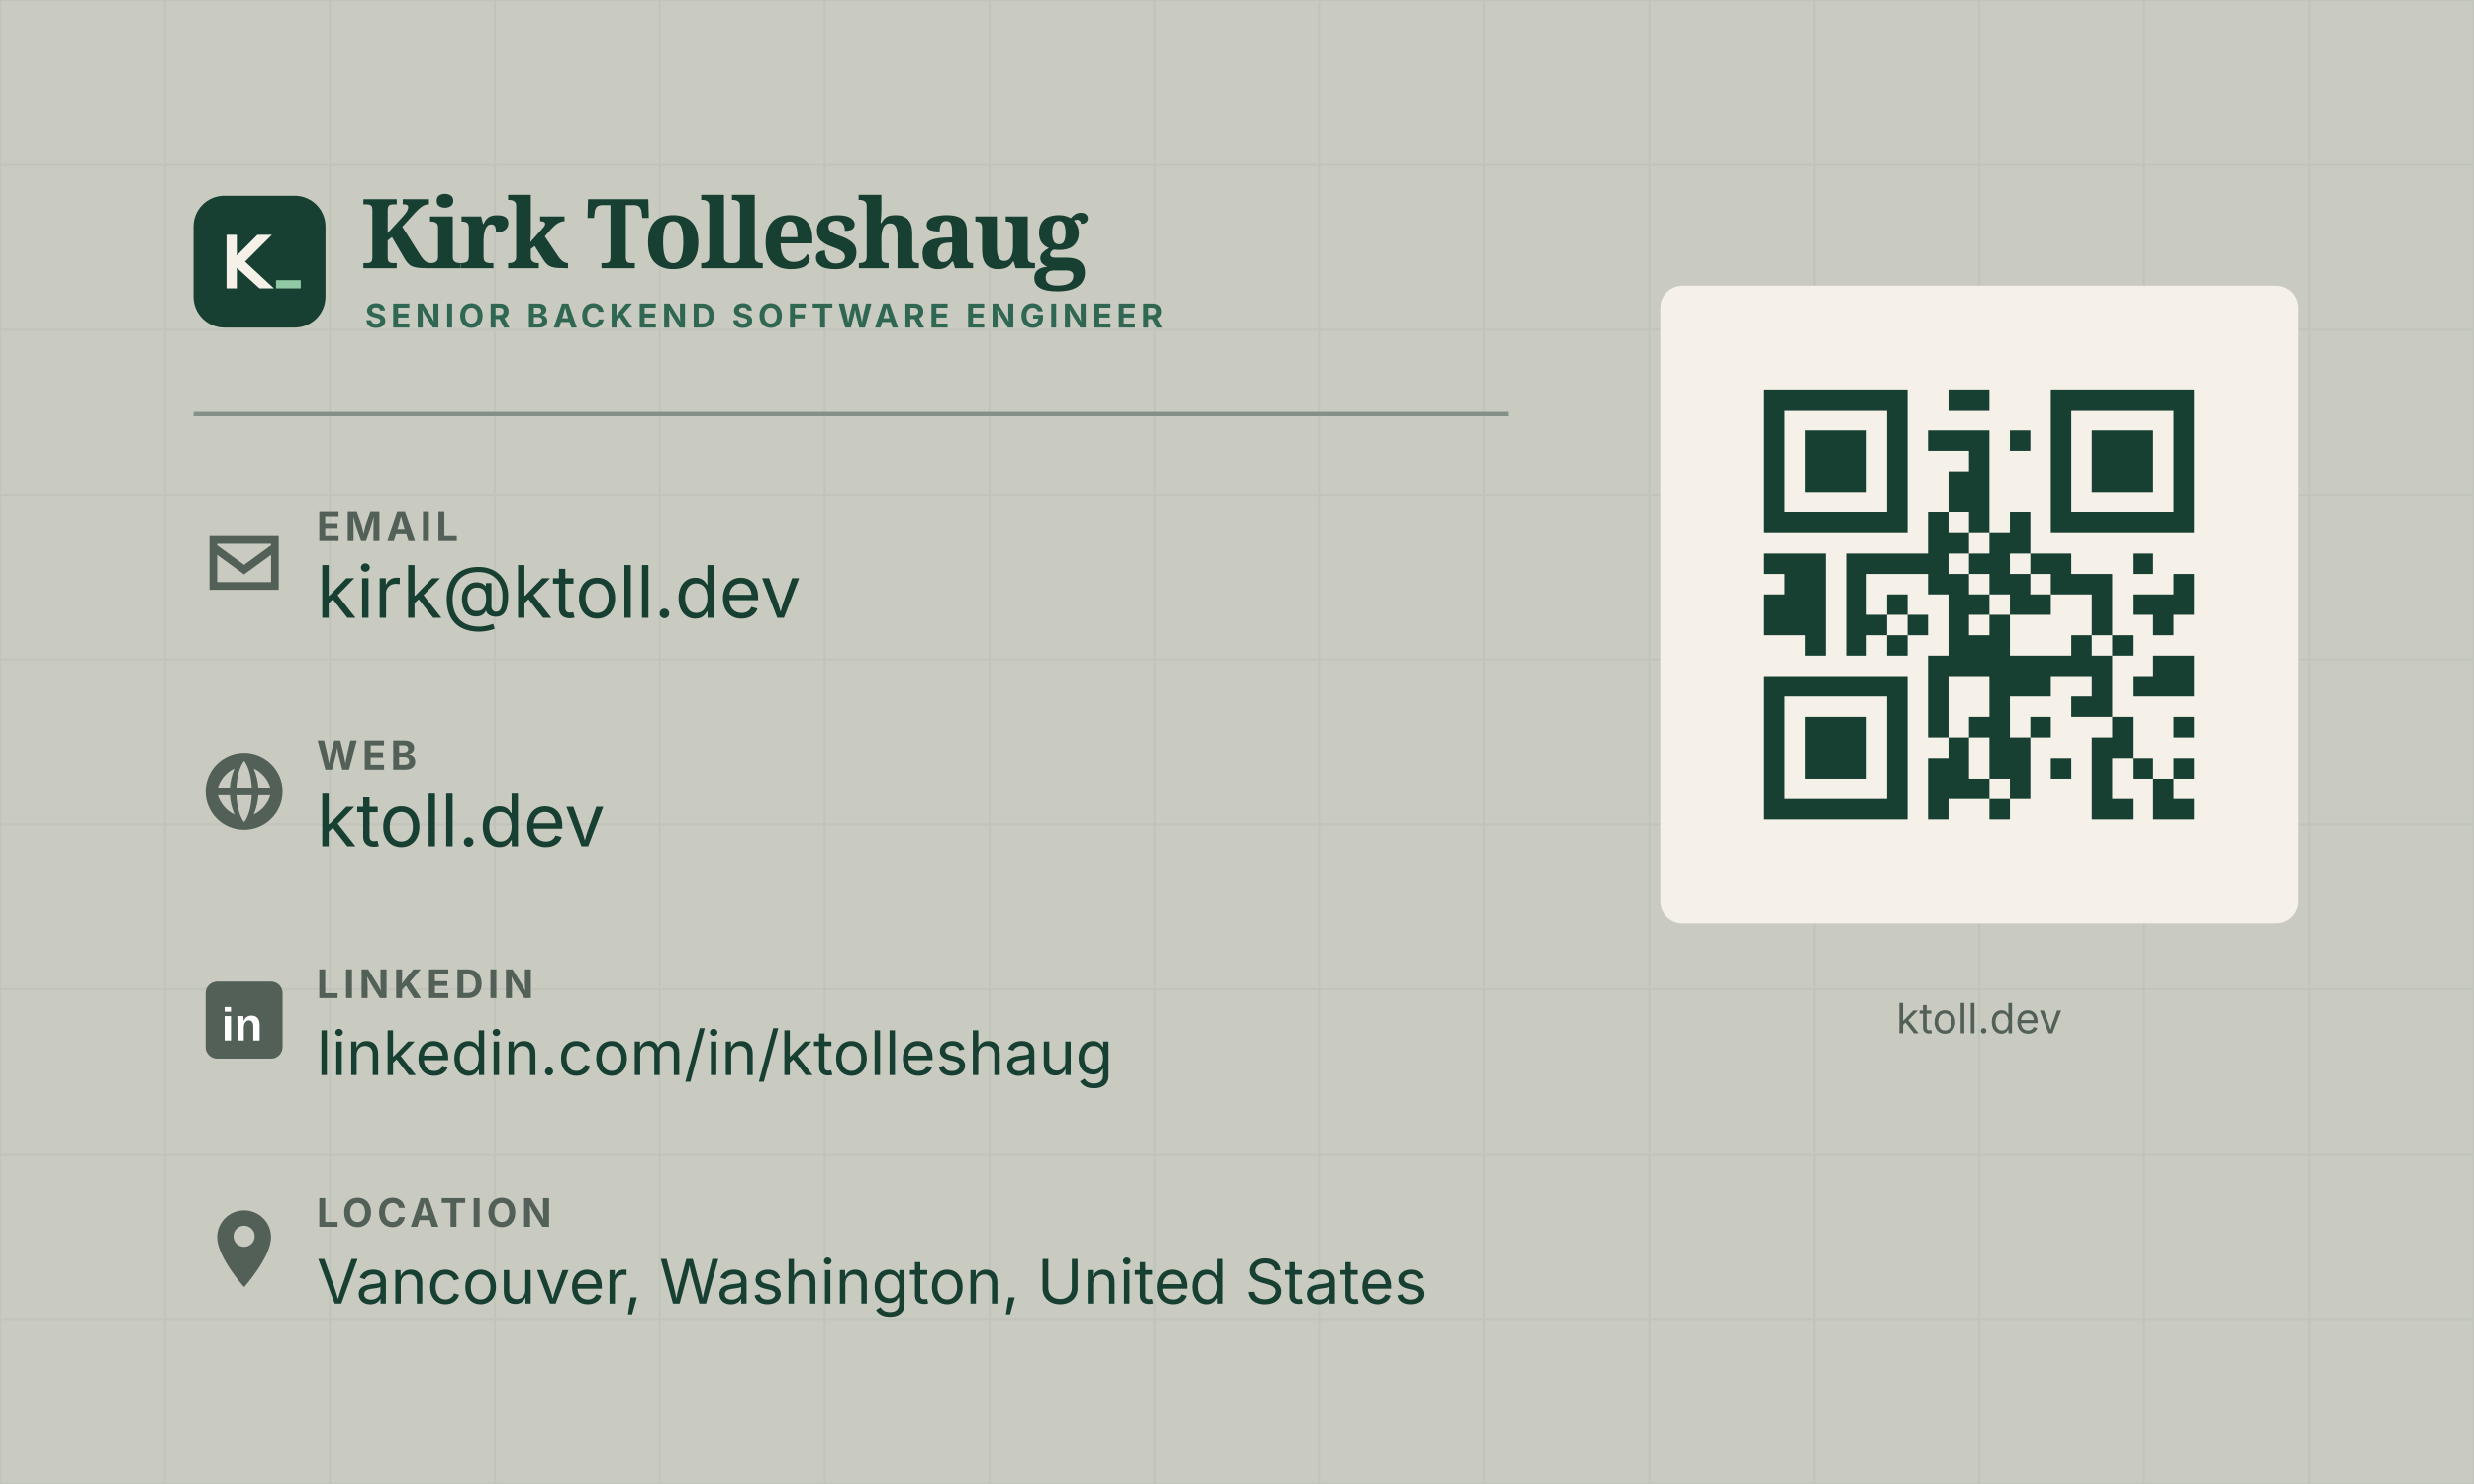
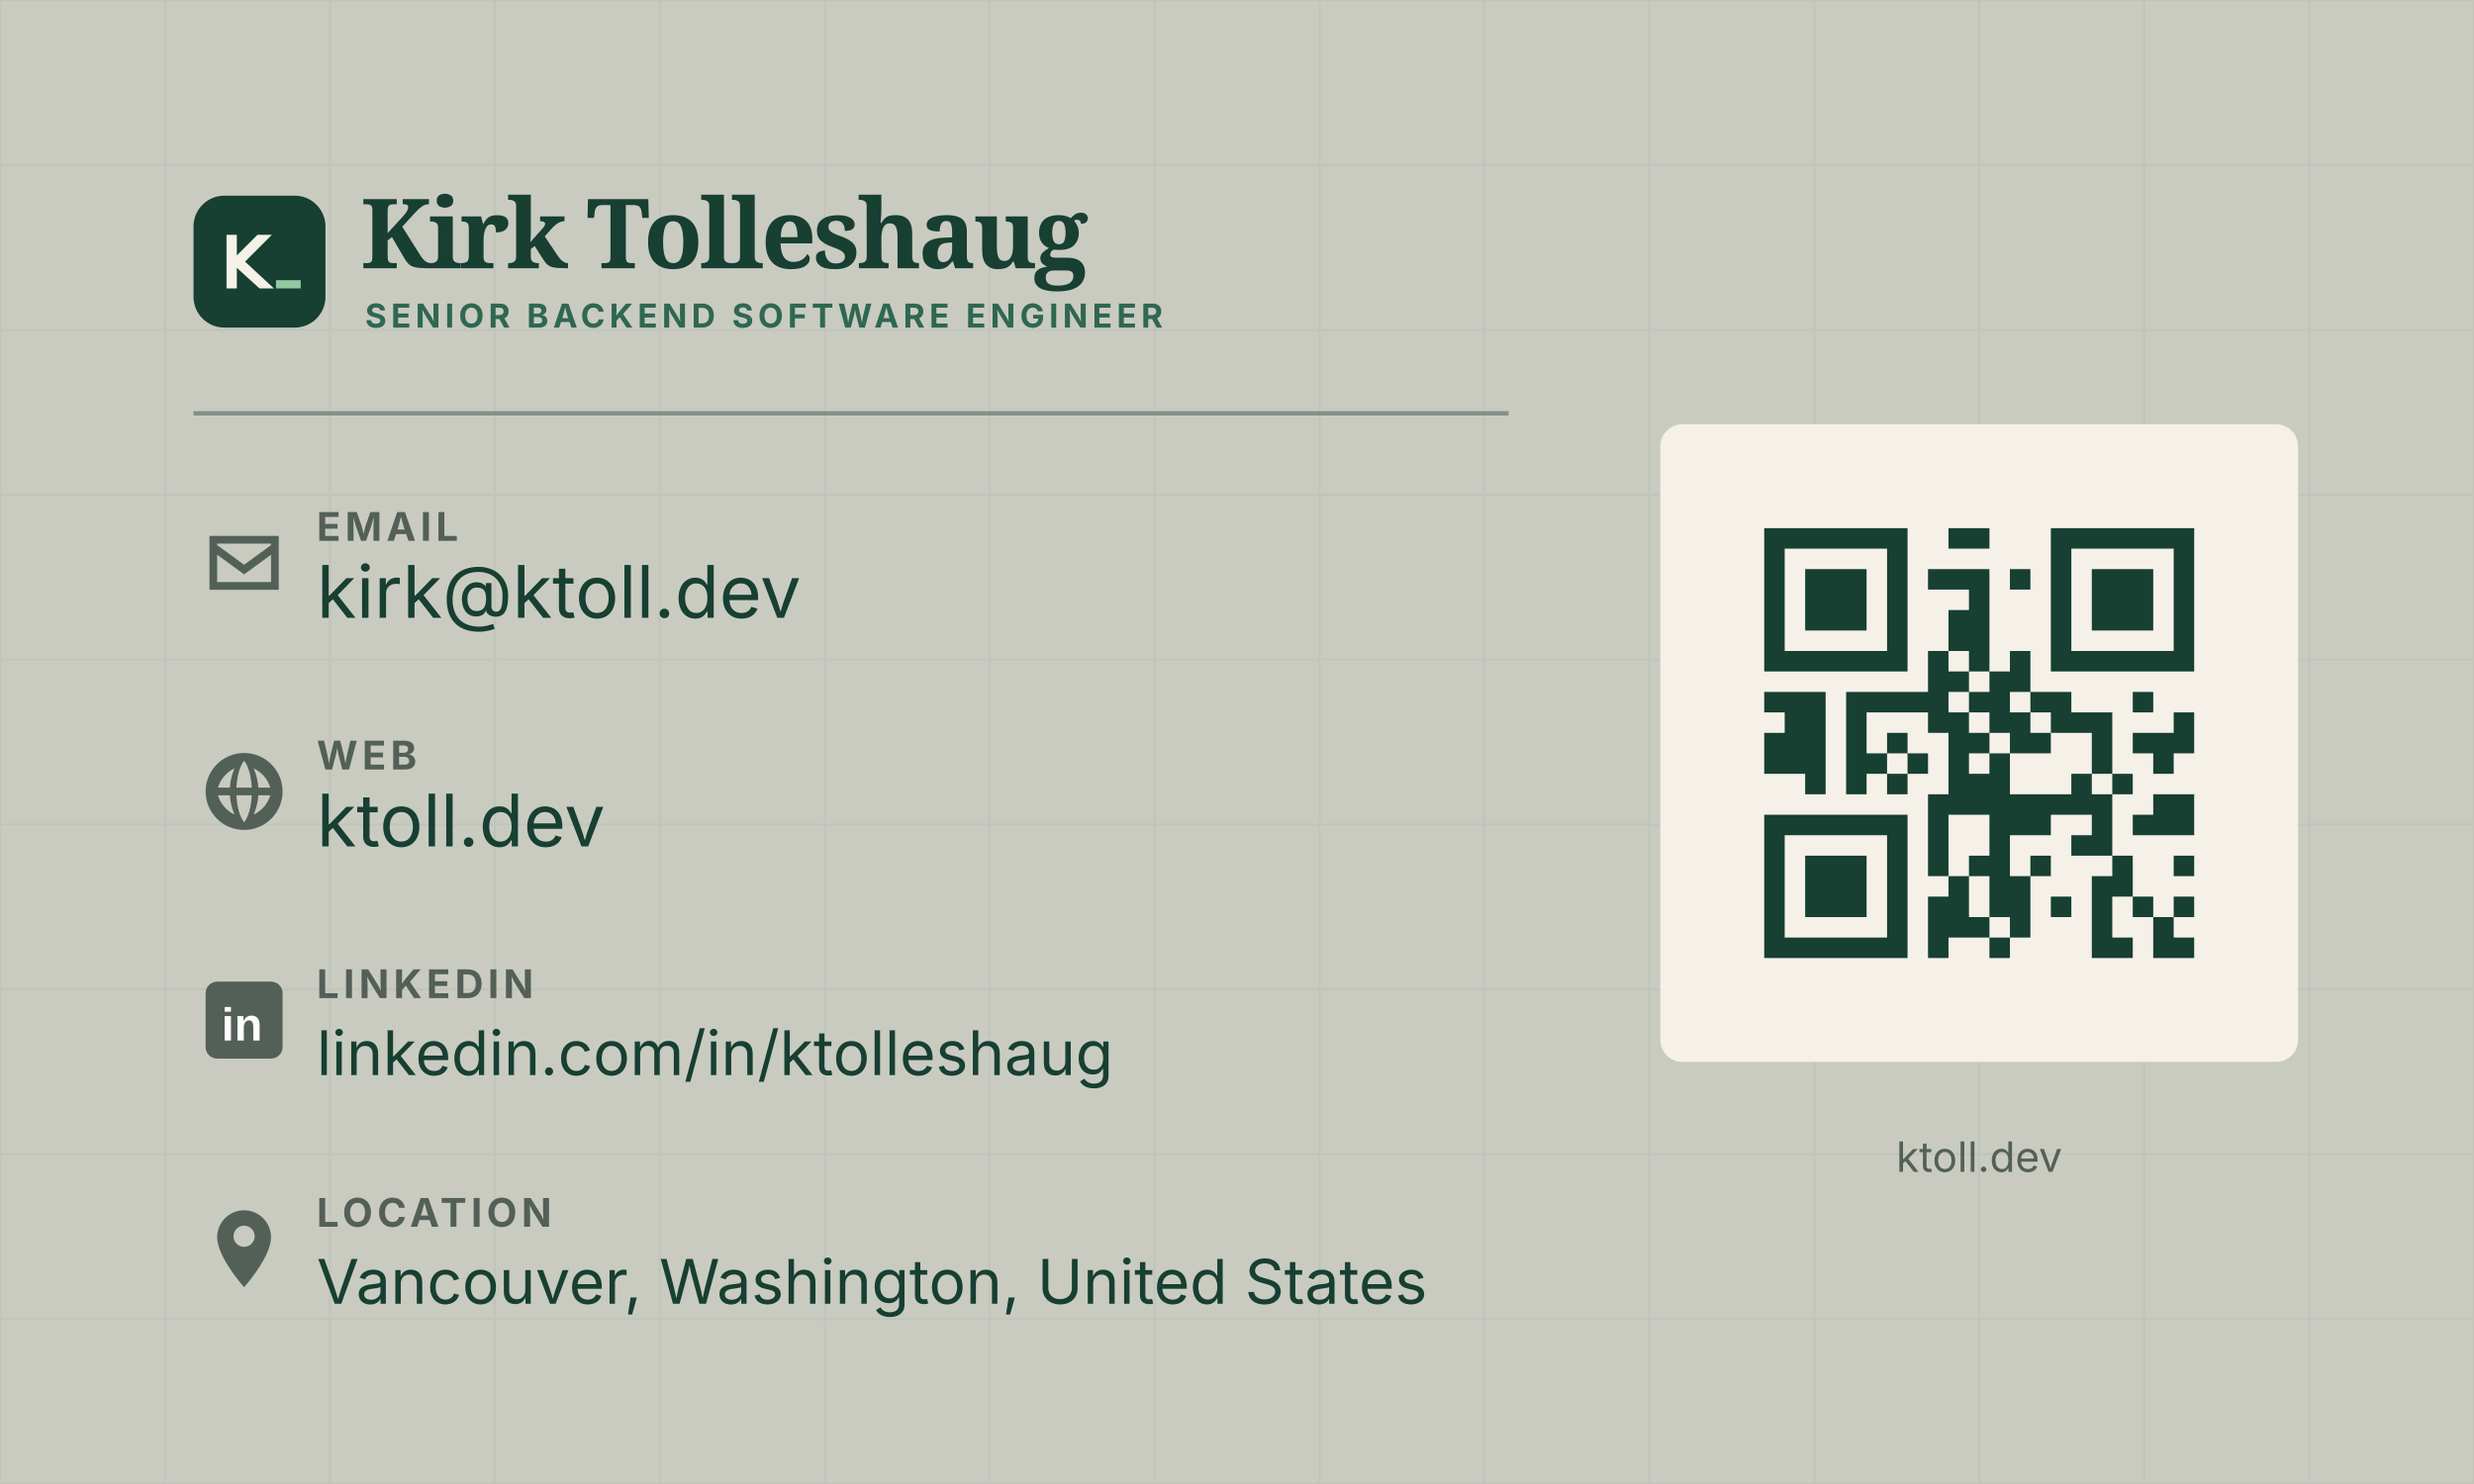
<svg xmlns="http://www.w3.org/2000/svg" width="3.75in" height="2.25in" viewBox="0 0 1125 675" role="img" aria-labelledby="title description">
  <rect width="1125" height="675" fill="#c9cbc1" />
  <path d="M0 0h1125v675H0zM0 75h1125M0 150h1125M0 225h1125M0 300h1125M0 375h1125M0 450h1125M0 525h1125M0 600h1125M75 0v675M150 0v675M225 0v675M300 0v675M375 0v675M450 0v675M525 0v675M600 0v675M675 0v675M750 0v675M825 0v675M900 0v675M975 0v675M1050 0v675" fill="none" stroke="#173f32" stroke-opacity=".045" stroke-width="1" />
  <g transform="translate(88 89)">
    <rect width="60" height="60" rx="14" fill="#173f32" />
    <g transform="scale(.9375)">
      <path fill="#f5f1e8" d="M16 19h5v10l10-10h7L25 32l14 13h-7L21 35v10h-5z" />
      <path fill="#91c9a5" d="M40 41h12v4H40z" />
    </g>
  </g>
  <text x="164" y="122" fill="#173f32" font-family="Iowan Old Style, Baskerville, Georgia, serif" font-size="44" font-weight="700" letter-spacing="-1.5">Kirk Tolleshaug</text>
  <text x="166" y="149" fill="#2f6752" font-family="Inter, Avenir, Segoe UI, sans-serif" font-size="15" font-weight="700" letter-spacing="2">SENIOR BACKEND SOFTWARE ENGINEER</text>
  <path d="M88 188h598" stroke="#849188" stroke-width="2" />
  <g transform="translate(90 235) scale(1.75)">
    <path fill="#536058" d="M3 5h18v14H3V5Zm2 2v.4l7 5.1 7-5.1V7H5Zm14 10v-7.1l-7 5.1-7-5.1V17h14Z" />
  </g>
  <text x="144" y="246" fill="#536058" font-family="Inter, Avenir, Segoe UI, sans-serif" font-size="18" font-weight="700" letter-spacing="2">EMAIL</text>
  <text x="144" y="281" fill="#173f32" font-family="Inter, Avenir, Segoe UI, sans-serif" font-size="33">kirk@ktoll.dev</text>
  <g transform="translate(90 339) scale(1.75)">
    <path fill="#536058" d="M12 2a10 10 0 1 0 0 20 10 10 0 0 0 0-20Zm6.8 9h-3.1a15.5 15.5 0 0 0-1.2-5A8.1 8.1 0 0 1 18.8 11ZM12 4c1 1.3 1.8 3.5 2 7h-4c.2-3.5 1-5.7 2-7ZM9.5 6a15.5 15.5 0 0 0-1.2 5H5.2A8.1 8.1 0 0 1 9.5 6ZM5.2 13h3.1a15.5 15.5 0 0 0 1.2 5 8.1 8.1 0 0 1-4.3-5Zm6.8 7c-1-1.3-1.8-3.5-2-7h4c-.2 3.5-1 5.7-2 7Zm2.5-2a15.5 15.5 0 0 0 1.2-5h3.1a8.1 8.1 0 0 1-4.3 5Z" />
  </g>
  <text x="144" y="350" fill="#536058" font-family="Inter, Avenir, Segoe UI, sans-serif" font-size="18" font-weight="700" letter-spacing="2">WEB</text>
  <text x="144" y="385" fill="#173f32" font-family="Inter, Avenir, Segoe UI, sans-serif" font-size="33">ktoll.dev</text>
  <g transform="translate(90 443) scale(1.75)">
    <rect width="20" height="20" x="2" y="2" rx="3" fill="#536058" />
    <text x="6.1" y="17.3" fill="#fff" font-family="Arial, sans-serif" font-size="12" font-weight="700">in</text>
  </g>
  <text x="144" y="454" fill="#536058" font-family="Inter, Avenir, Segoe UI, sans-serif" font-size="18" font-weight="700" letter-spacing="2">LINKEDIN</text>
  <text x="144" y="489" fill="#173f32" font-family="Inter, Avenir, Segoe UI, sans-serif" font-size="28">linkedin.com/in/ktolleshaug</text>
  <g transform="translate(90 547) scale(1.75)">
    <path fill="#536058" d="M12 2a7 7 0 0 0-7 7c0 5.2 7 13 7 13s7-7.8 7-13a7 7 0 0 0-7-7Zm0 9.5A2.5 2.5 0 1 1 12 6a2.5 2.5 0 0 1 0 5.5Z" />
  </g>
  <text x="144" y="558" fill="#536058" font-family="Inter, Avenir, Segoe UI, sans-serif" font-size="18" font-weight="700" letter-spacing="2">LOCATION</text>
  <text x="144" y="593" fill="#173f32" font-family="Inter, Avenir, Segoe UI, sans-serif" font-size="28">Vancouver, Washington, United States</text>
-   <rect x="755" y="130" width="290" height="290" rx="10" fill="#f5f1e8" />
-   <g transform="translate(765 140) scale(9.310345)" aria-label="QR code for https://ktoll.dev">
+   <rect x="755" y="193" width="290" height="290" rx="10" fill="#f5f1e8" />
+   <g transform="translate(765 203) scale(9.310345)" aria-label="QR code for https://ktoll.dev">
    <path fill="#173f32" d="M4 4h1v1h-1zM5 4h1v1h-1zM6 4h1v1h-1zM7 4h1v1h-1zM8 4h1v1h-1zM9 4h1v1h-1zM10 4h1v1h-1zM13 4h1v1h-1zM14 4h1v1h-1zM18 4h1v1h-1zM19 4h1v1h-1zM20 4h1v1h-1zM21 4h1v1h-1zM22 4h1v1h-1zM23 4h1v1h-1zM24 4h1v1h-1zM4 5h1v1h-1zM10 5h1v1h-1zM18 5h1v1h-1zM24 5h1v1h-1zM4 6h1v1h-1zM6 6h1v1h-1zM7 6h1v1h-1zM8 6h1v1h-1zM10 6h1v1h-1zM12 6h1v1h-1zM13 6h1v1h-1zM14 6h1v1h-1zM16 6h1v1h-1zM18 6h1v1h-1zM20 6h1v1h-1zM21 6h1v1h-1zM22 6h1v1h-1zM24 6h1v1h-1zM4 7h1v1h-1zM6 7h1v1h-1zM7 7h1v1h-1zM8 7h1v1h-1zM10 7h1v1h-1zM14 7h1v1h-1zM18 7h1v1h-1zM20 7h1v1h-1zM21 7h1v1h-1zM22 7h1v1h-1zM24 7h1v1h-1zM4 8h1v1h-1zM6 8h1v1h-1zM7 8h1v1h-1zM8 8h1v1h-1zM10 8h1v1h-1zM13 8h1v1h-1zM14 8h1v1h-1zM18 8h1v1h-1zM20 8h1v1h-1zM21 8h1v1h-1zM22 8h1v1h-1zM24 8h1v1h-1zM4 9h1v1h-1zM10 9h1v1h-1zM13 9h1v1h-1zM14 9h1v1h-1zM18 9h1v1h-1zM24 9h1v1h-1zM4 10h1v1h-1zM5 10h1v1h-1zM6 10h1v1h-1zM7 10h1v1h-1zM8 10h1v1h-1zM9 10h1v1h-1zM10 10h1v1h-1zM12 10h1v1h-1zM14 10h1v1h-1zM16 10h1v1h-1zM18 10h1v1h-1zM19 10h1v1h-1zM20 10h1v1h-1zM21 10h1v1h-1zM22 10h1v1h-1zM23 10h1v1h-1zM24 10h1v1h-1zM12 11h1v1h-1zM13 11h1v1h-1zM15 11h1v1h-1zM16 11h1v1h-1zM4 12h1v1h-1zM5 12h1v1h-1zM6 12h1v1h-1zM8 12h1v1h-1zM9 12h1v1h-1zM10 12h1v1h-1zM11 12h1v1h-1zM12 12h1v1h-1zM14 12h1v1h-1zM15 12h1v1h-1zM17 12h1v1h-1zM18 12h1v1h-1zM22 12h1v1h-1zM5 13h1v1h-1zM6 13h1v1h-1zM8 13h1v1h-1zM12 13h1v1h-1zM13 13h1v1h-1zM15 13h1v1h-1zM16 13h1v1h-1zM18 13h1v1h-1zM19 13h1v1h-1zM20 13h1v1h-1zM24 13h1v1h-1zM4 14h1v1h-1zM5 14h1v1h-1zM6 14h1v1h-1zM8 14h1v1h-1zM10 14h1v1h-1zM13 14h1v1h-1zM14 14h1v1h-1zM16 14h1v1h-1zM17 14h1v1h-1zM20 14h1v1h-1zM22 14h1v1h-1zM23 14h1v1h-1zM24 14h1v1h-1zM4 15h1v1h-1zM5 15h1v1h-1zM6 15h1v1h-1zM8 15h1v1h-1zM9 15h1v1h-1zM11 15h1v1h-1zM13 15h1v1h-1zM15 15h1v1h-1zM20 15h1v1h-1zM23 15h1v1h-1zM6 16h1v1h-1zM8 16h1v1h-1zM10 16h1v1h-1zM13 16h1v1h-1zM14 16h1v1h-1zM15 16h1v1h-1zM19 16h1v1h-1zM21 16h1v1h-1zM12 17h1v1h-1zM13 17h1v1h-1zM14 17h1v1h-1zM15 17h1v1h-1zM16 17h1v1h-1zM17 17h1v1h-1zM18 17h1v1h-1zM19 17h1v1h-1zM20 17h1v1h-1zM23 17h1v1h-1zM24 17h1v1h-1zM4 18h1v1h-1zM5 18h1v1h-1zM6 18h1v1h-1zM7 18h1v1h-1zM8 18h1v1h-1zM9 18h1v1h-1zM10 18h1v1h-1zM12 18h1v1h-1zM15 18h1v1h-1zM16 18h1v1h-1zM17 18h1v1h-1zM20 18h1v1h-1zM22 18h1v1h-1zM23 18h1v1h-1zM24 18h1v1h-1zM4 19h1v1h-1zM10 19h1v1h-1zM12 19h1v1h-1zM15 19h1v1h-1zM19 19h1v1h-1zM20 19h1v1h-1zM4 20h1v1h-1zM6 20h1v1h-1zM7 20h1v1h-1zM8 20h1v1h-1zM10 20h1v1h-1zM12 20h1v1h-1zM14 20h1v1h-1zM15 20h1v1h-1zM17 20h1v1h-1zM21 20h1v1h-1zM24 20h1v1h-1zM4 21h1v1h-1zM6 21h1v1h-1zM7 21h1v1h-1zM8 21h1v1h-1zM10 21h1v1h-1zM13 21h1v1h-1zM15 21h1v1h-1zM16 21h1v1h-1zM20 21h1v1h-1zM21 21h1v1h-1zM4 22h1v1h-1zM6 22h1v1h-1zM7 22h1v1h-1zM8 22h1v1h-1zM10 22h1v1h-1zM12 22h1v1h-1zM13 22h1v1h-1zM15 22h1v1h-1zM16 22h1v1h-1zM18 22h1v1h-1zM20 22h1v1h-1zM22 22h1v1h-1zM24 22h1v1h-1zM4 23h1v1h-1zM10 23h1v1h-1zM12 23h1v1h-1zM13 23h1v1h-1zM14 23h1v1h-1zM16 23h1v1h-1zM20 23h1v1h-1zM23 23h1v1h-1zM4 24h1v1h-1zM5 24h1v1h-1zM6 24h1v1h-1zM7 24h1v1h-1zM8 24h1v1h-1zM9 24h1v1h-1zM10 24h1v1h-1zM12 24h1v1h-1zM15 24h1v1h-1zM20 24h1v1h-1zM21 24h1v1h-1zM23 24h1v1h-1zM24 24h1v1h-1z" />
  </g>
-   <text x="900" y="470" fill="#536058" font-family="Inter, Avenir, Segoe UI, sans-serif" font-size="19" text-anchor="middle">ktoll.dev</text>
+   <text x="900" y="533" fill="#536058" font-family="Inter, Avenir, Segoe UI, sans-serif" font-size="19" text-anchor="middle">ktoll.dev</text>
</svg>
